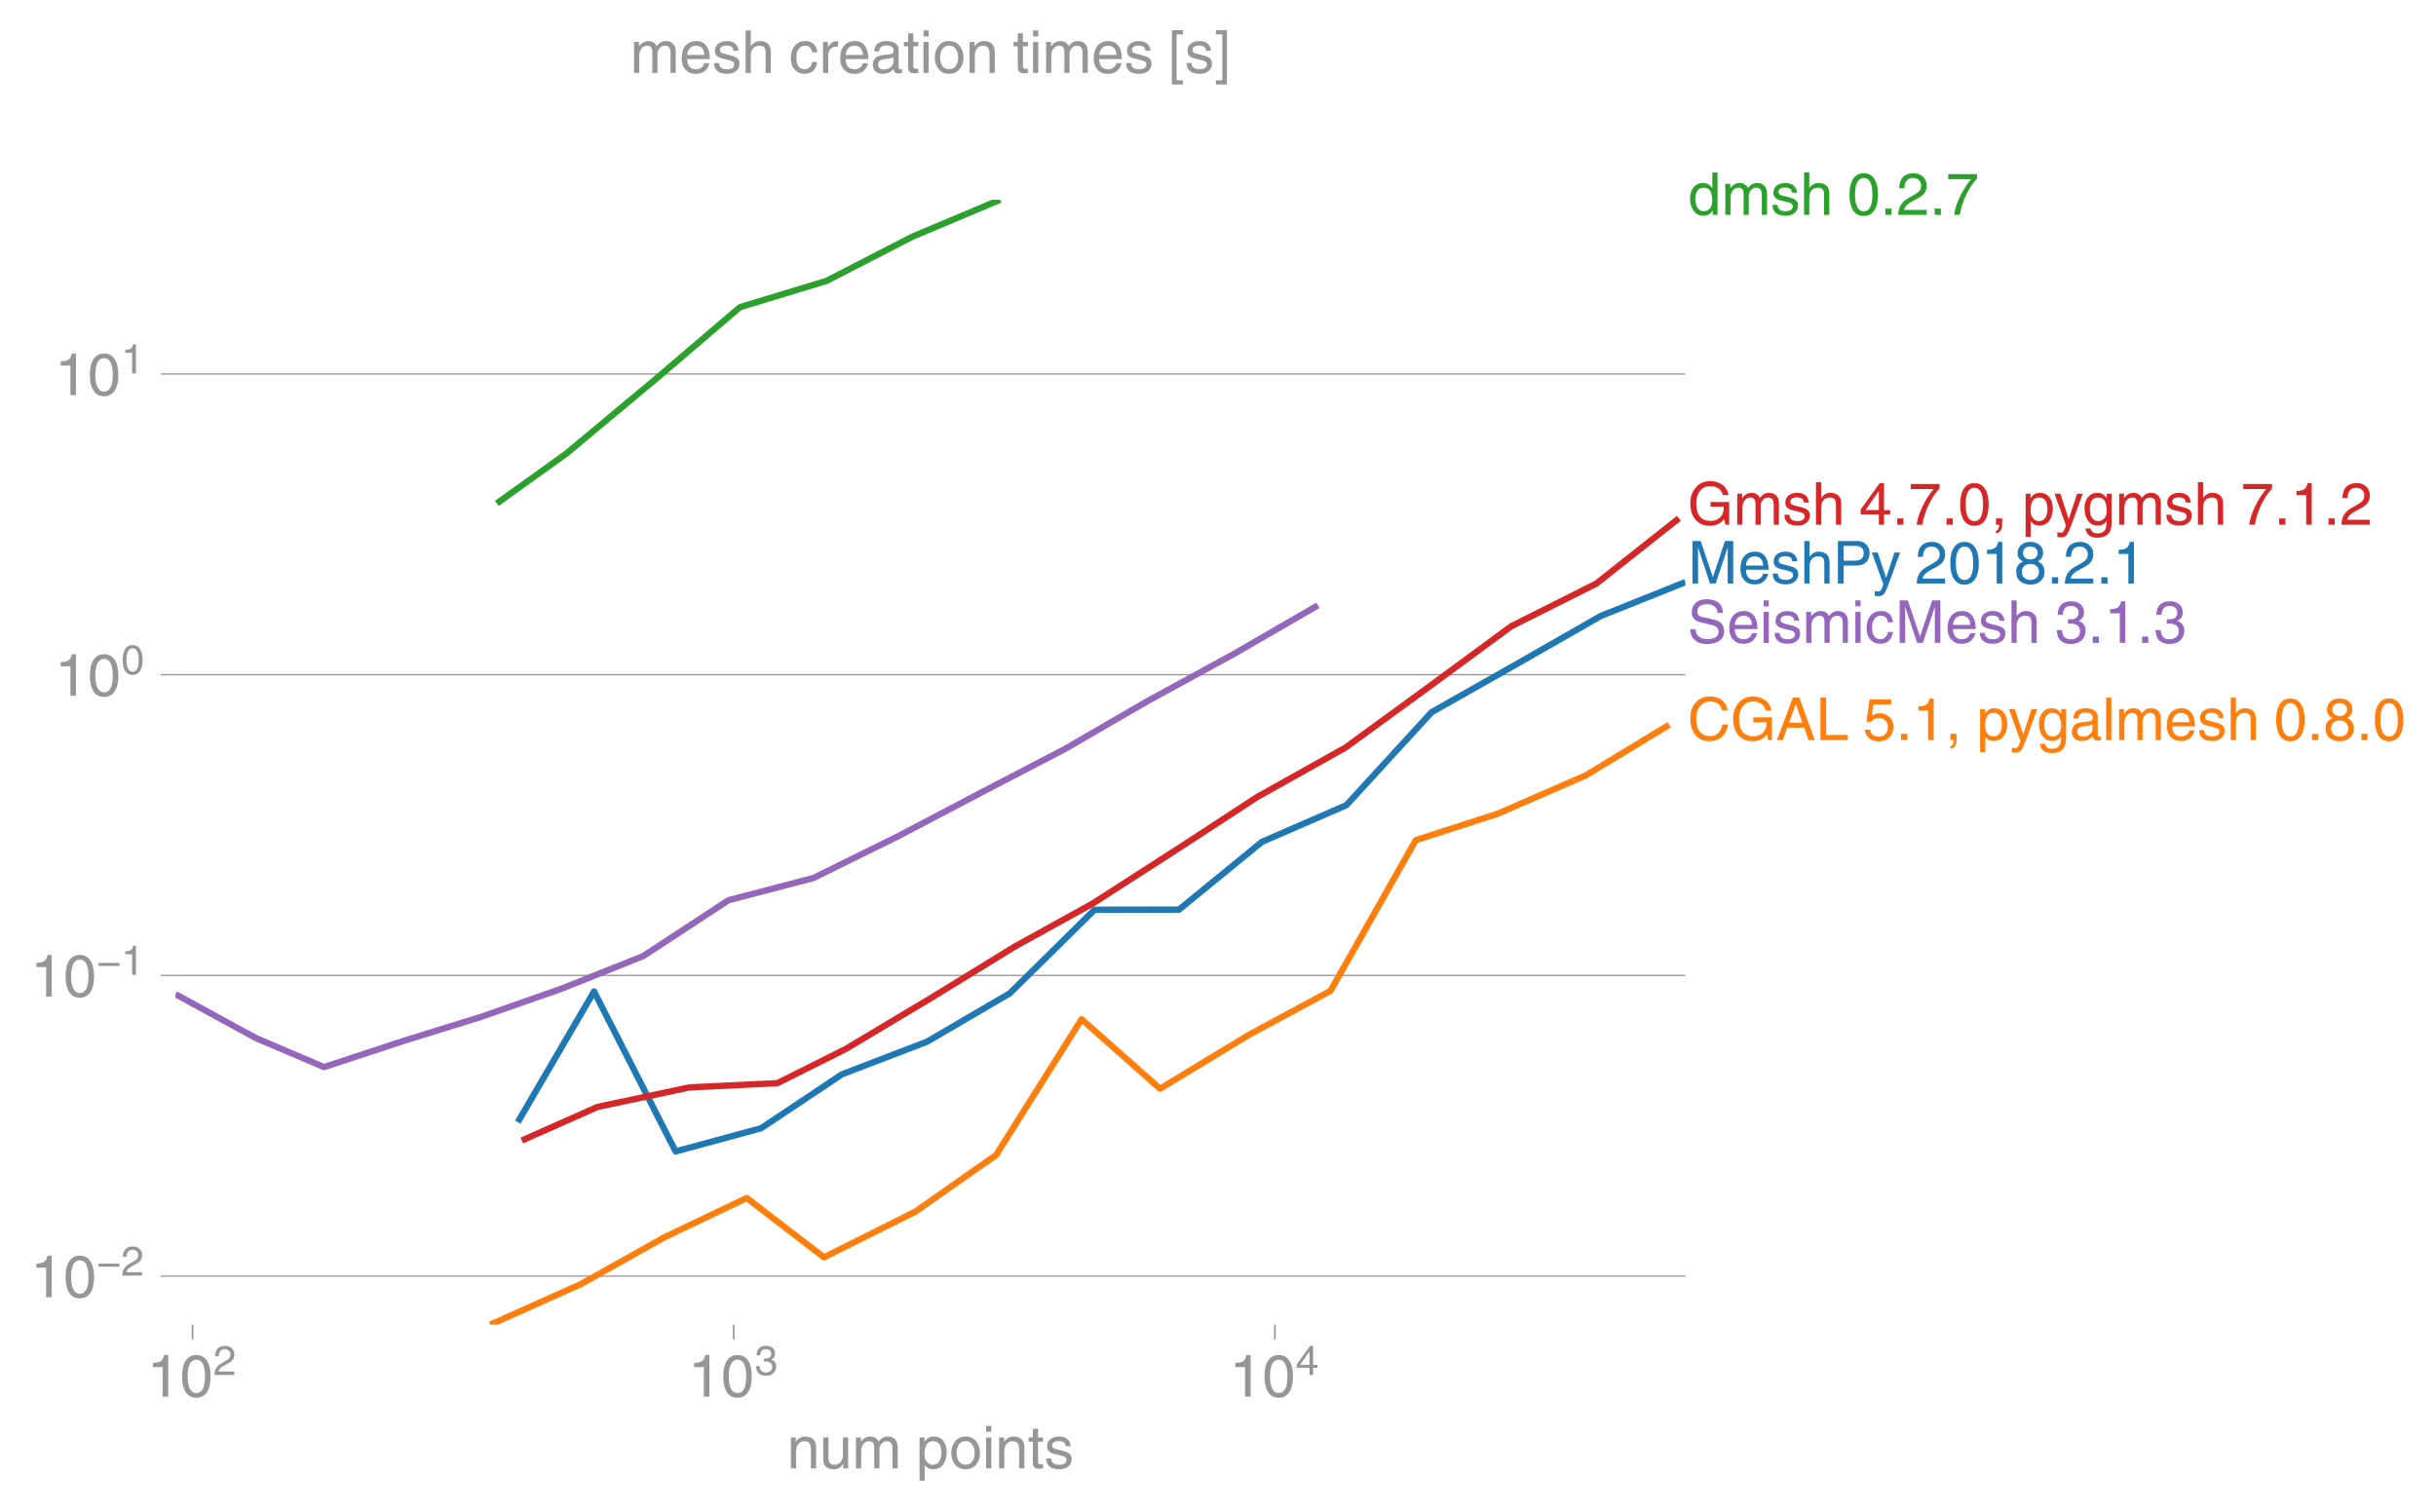
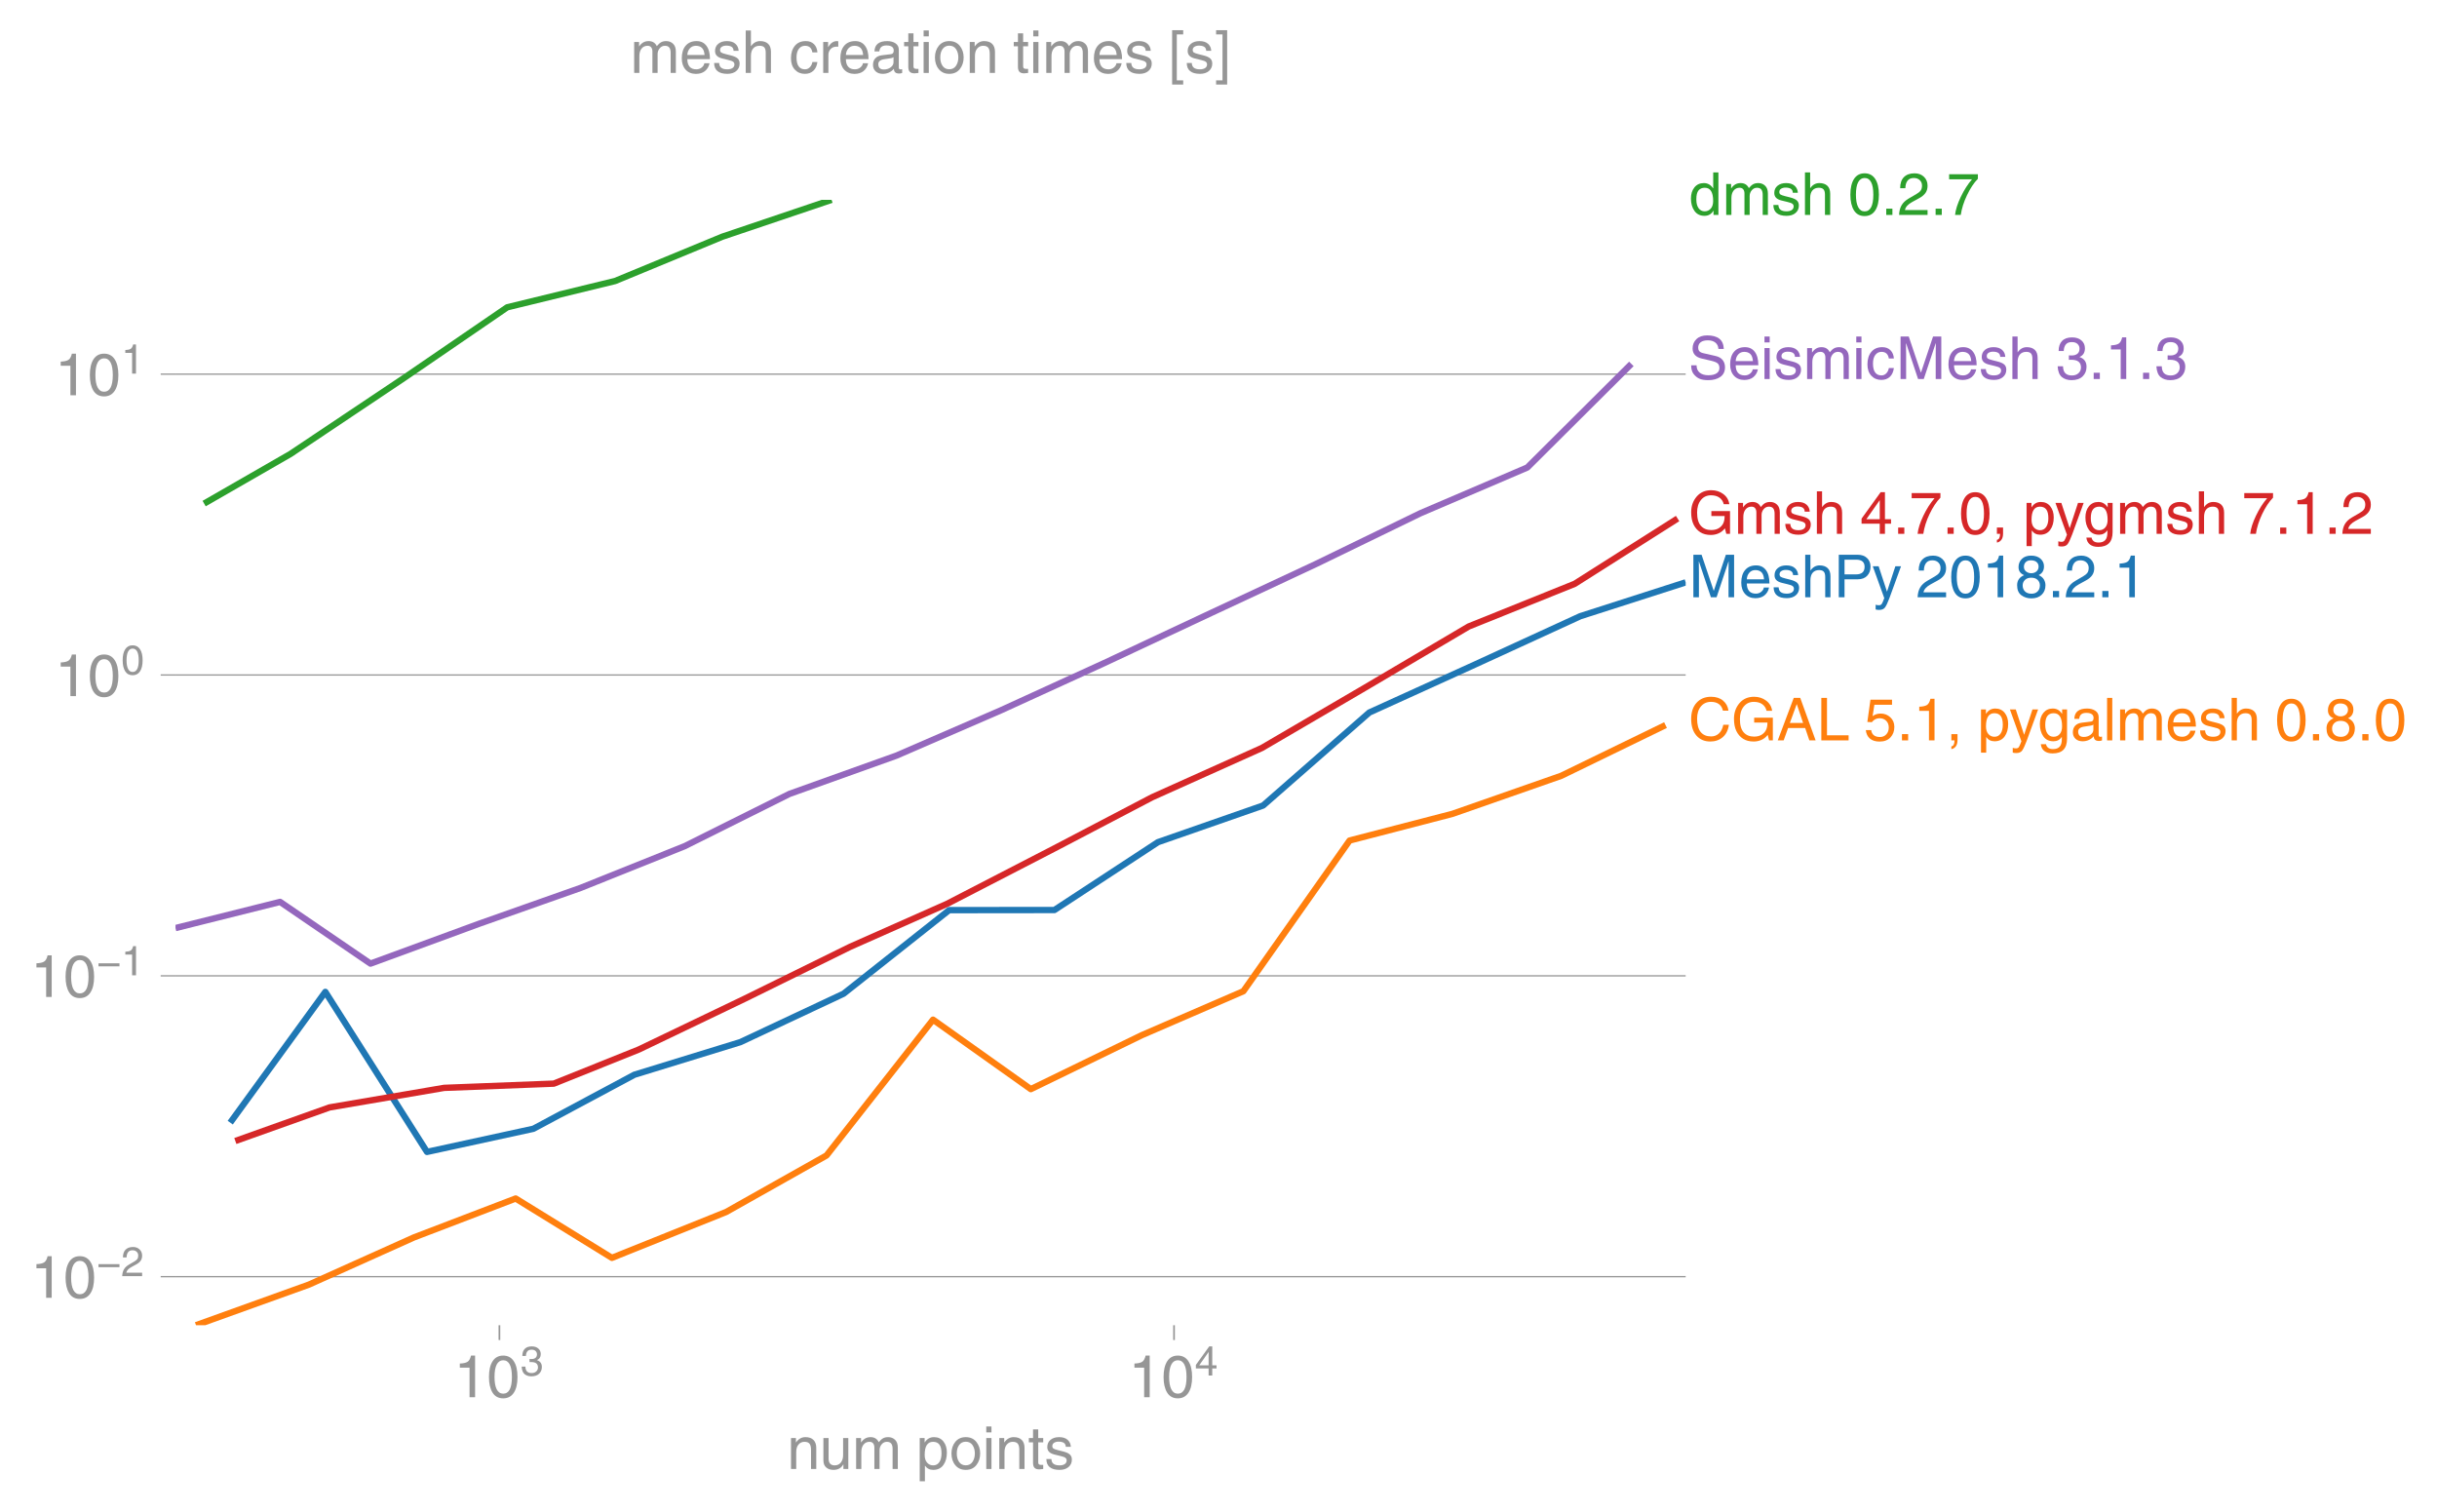
- <svg xmlns="http://www.w3.org/2000/svg" xmlns:xlink="http://www.w3.org/1999/xlink" height="476.609" viewBox="0 0 576.155 357.457" width="768.207">
+ <svg xmlns="http://www.w3.org/2000/svg" xmlns:xlink="http://www.w3.org/1999/xlink" height="476.609" viewBox="0 0 576.288 357.457" width="768.384">
  <defs>
    <style>*{stroke-linecap:butt;stroke-linejoin:round}</style>
  </defs>
  <g id="figure_1">
-     <path d="M0 357.457h576.155V0H0z" fill="none" id="patch_1" />
+     <path d="M0 357.457h576.288V0H0z" fill="none" id="patch_1" />
    <g id="axes_1">
      <path d="M41.5 313.361h357.12V47.25H41.5z" fill="none" id="patch_2" />
      <g id="matplotlib.axis_1">
        <g id="xtick_1">
          <g id="line2d_1">
            <defs>
-               <path d="M0 0v3.5" id="m0a24eafb05" stroke="#969696" stroke-width=".4" />
-             </defs>
-             <use x="45.534" xlink:href="#m0a24eafb05" y="313.361" fill="#969696" stroke="#969696" stroke-width=".4" />
-           </g>
-           <g transform="matrix(.14 0 0 -.14 34.754 330.41)" fill="#969696" id="text_1">
+               <path d="M0 0v3.5" id="meff1eee6ce" stroke="#969696" stroke-width=".4" />
+             </defs>
+             <use x="118.101" xlink:href="#meff1eee6ce" y="313.361" fill="#969696" stroke="#969696" stroke-width=".4" />
+           </g>
+           <g transform="matrix(.14 0 0 -.14 107.321 330.41)" fill="#969696" id="text_1">
            <defs>
              <path d="M35.89 0h-9.374v49.906H10.109v6.985q8.594.28 12.782 2.75Q27.094 62.109 29 70.313h6.89z" id="HelveticaWorld-Regular-49" />
              <path d="M42.484 34.188q0 14.109-3.734 21.156-3.734 7.062-10.969 7.062-7.078 0-10.89-7.062-3.797-7.047-3.797-21.157 0-13.671 3.75-20.937Q20.609 6 27.78 6q7.235 0 10.969 7 3.734 7.016 3.734 21.188zm9.422 0q0-17.297-6.25-26.704-6.25-9.39-17.875-9.39-12.062 0-18.062 9.734-6 9.75-6 26.36 0 17.03 6.14 26.578 6.157 9.547 17.922 9.547 11.625 0 17.875-9.5t6.25-26.626z" id="HelveticaWorld-Regular-48" />
-               <path d="M4.39 45.125q0 12.39 6.391 18.781 6.406 6.407 17.938 6.407 9.656 0 15.812-5.86 6.157-5.86 6.157-15.14 0-7.22-3.547-12.188-3.532-4.953-10.422-8.703l-12.11-6.64Q13.922 15.921 12.5 8.296h38.188V0H2.593q.39 9.906 4.297 16.5 3.906 6.594 12.203 11.375l12.593 7.328q5.032 2.89 7.329 5.984 2.297 3.094 2.297 8.516 0 5.375-3.766 9.031-3.75 3.672-10.156 3.672-7.078 0-10.594-4.672-3.516-4.656-3.61-12.609z" id="HelveticaWorld-Regular-50" />
-             </defs>
-             <use transform="translate(0 .173)" xlink:href="#HelveticaWorld-Regular-49" />
-             <use transform="translate(55.615 .173)" xlink:href="#HelveticaWorld-Regular-48" />
-             <use transform="matrix(.7 0 0 .7 112.146 36.781)" xlink:href="#HelveticaWorld-Regular-50" />
+               <path d="M22.406 39.984q2.203-.187 4.594-.187 6.203 0 9.781 2.86 3.594 2.859 3.594 8.656 0 4.687-3.344 7.89-3.343 3.203-9.64 3.203-6.985 0-10.235-4.11-3.234-4.093-3.437-10.983h-8.64q0 10.984 5.765 16.984 5.765 6.016 16.937 6.016 9.922 0 15.828-5.11 5.907-5.094 5.907-13.39 0-10.704-9.032-14.5v-.204q11.72-4 11.72-16.406 0-9.906-6.595-16.265-6.593-6.344-18.703-6.344-9.906 0-16.312 5.203Q4.204 8.5 3.422 21.484H12.5q.203-8.109 4-11.797Q20.313 6 27.484 6q6.938 0 11.141 3.86 4.203 3.859 4.203 9.718 0 6.406-4.016 9.672-4 3.266-12.39 3.266-2 0-4.016-.094z" id="HelveticaWorld-Regular-51" />
+             </defs>
+             <use transform="translate(0 .173)" xlink:href="#HelveticaWorld-Regular-49" />
+             <use transform="translate(55.615 .173)" xlink:href="#HelveticaWorld-Regular-48" />
+             <use transform="matrix(.7 0 0 .7 112.146 36.781)" xlink:href="#HelveticaWorld-Regular-51" />
          </g>
        </g>
        <g id="xtick_2">
-           <use x="173.537" xlink:href="#m0a24eafb05" y="313.361" fill="#969696" stroke="#969696" stroke-width=".4" id="line2d_2" />
-           <g transform="matrix(.14 0 0 -.14 162.757 330.41)" fill="#969696" id="text_2">
-             <defs>
-               <path d="M22.406 39.984q2.203-.187 4.594-.187 6.203 0 9.781 2.86 3.594 2.859 3.594 8.656 0 4.687-3.344 7.89-3.343 3.203-9.64 3.203-6.985 0-10.235-4.11-3.234-4.093-3.437-10.983h-8.64q0 10.984 5.765 16.984 5.765 6.016 16.937 6.016 9.922 0 15.828-5.11 5.907-5.094 5.907-13.39 0-10.704-9.032-14.5v-.204q11.72-4 11.72-16.406 0-9.906-6.595-16.265-6.593-6.344-18.703-6.344-9.906 0-16.312 5.203Q4.204 8.5 3.422 21.484H12.5q.203-8.109 4-11.797Q20.313 6 27.484 6q6.938 0 11.141 3.86 4.203 3.859 4.203 9.718 0 6.406-4.016 9.672-4 3.266-12.39 3.266-2 0-4.016-.094z" id="HelveticaWorld-Regular-51" />
-             </defs>
-             <use transform="translate(0 .173)" xlink:href="#HelveticaWorld-Regular-49" />
-             <use transform="translate(55.615 .173)" xlink:href="#HelveticaWorld-Regular-48" />
-             <use transform="matrix(.7 0 0 .7 112.146 36.781)" xlink:href="#HelveticaWorld-Regular-51" />
-           </g>
-         </g>
-         <g id="xtick_3">
-           <use x="301.54" xlink:href="#m0a24eafb05" y="313.361" fill="#969696" stroke="#969696" stroke-width=".4" id="line2d_3" />
-           <g transform="matrix(.14 0 0 -.14 290.76 330.41)" fill="#969696" id="text_3">
+           <use x="277.63" xlink:href="#meff1eee6ce" y="313.361" fill="#969696" stroke="#969696" stroke-width=".4" id="line2d_2" />
+           <g transform="matrix(.14 0 0 -.14 266.85 330.41)" fill="#969696" id="text_2">
            <defs>
              <path d="M10.594 24.703h22.61v31.89h-.188zM42 17.093V0h-8.797v17.094H2.484v8.593L34.72 70.314H42v-45.61h10.297v-7.61z" id="HelveticaWorld-Regular-52" />
            </defs>
            <use transform="translate(0 .173)" xlink:href="#HelveticaWorld-Regular-49" />
            <use transform="translate(55.615 .173)" xlink:href="#HelveticaWorld-Regular-48" />
            <use transform="matrix(.7 0 0 .7 112.146 36.781)" xlink:href="#HelveticaWorld-Regular-52" />
          </g>
        </g>
-         <g transform="matrix(.14 0 0 -.14 186.133 347.359)" fill="#969696" id="text_4">
+         <g transform="matrix(.14 0 0 -.14 186.133 347.359)" fill="#969696" id="text_3">
          <defs>
            <path d="M49.219 0h-8.844v32.172q0 7.422-2.594 10.578-2.578 3.156-8.578 3.156-5.906 0-9.875-4.5-3.953-4.484-3.953-12.89V0H6.594v52.297h8.297v-7.375h.203q6.203 8.89 15.812 8.89 8.89 0 13.594-4.718 4.719-4.703 4.719-13.5z" id="HelveticaWorld-Regular-110" />
            <path d="M6.11 52.297h8.78V17.578q0-5.765 2.61-8.625Q20.125 6.11 25 6.11q6.781 0 10.594 4.797 3.812 4.813 3.812 12.578v28.813h8.782V0H39.89v7.625l-.188.188q-4.984-9.329-16.61-9.329-7.515 0-12.25 4.094Q6.11 6.688 6.11 14.703z" id="HelveticaWorld-Regular-117" />
            <path d="M6.594 52.297h8.297v-7.375h.203q5.906 8.89 15.812 8.89 9.813 0 13.922-8.5 3.75 4.594 7.266 6.547 3.515 1.953 8.703 1.953 6.781 0 11.484-4.453Q77 44.922 77 36.187V0h-8.781v33.797q0 6.094-2.297 9.094-2.297 3.015-7.422 3.015-5.172 0-8.75-4.203-3.563-4.203-3.563-9.812V0h-8.78v36.188q0 4.53-2.11 7.124-2.094 2.594-6.094 2.594-6.297 0-10.062-4.687-3.766-4.688-3.766-12.703V0H6.594z" id="HelveticaWorld-Regular-109" />
            <path d="M14.984 23.688q0-8.407 4.094-13 4.11-4.579 10.219-4.579 6.687 0 10.39 5.438 3.72 5.453 3.72 14.765 0 10.22-3.563 14.907-3.563 4.687-10.735 4.687-6.984 0-10.562-5.5-3.563-5.5-3.563-16.718zm-8.39 28.609h8.297v-7.375h.203q5.61 8.89 15.625 8.89 10.11 0 15.937-7.359 5.828-7.344 5.828-18.766 0-12.796-5.953-21Q40.578-1.515 29.5-1.515q-9.094 0-13.922 7.032h-.203v-26.22H6.594z" id="HelveticaWorld-Regular-112" />
            <path d="M12.703 26.219q0-8.735 3.953-14.375 3.953-5.64 11.219-5.64 7.531 0 11.438 5.905 3.906 5.907 3.906 14.11 0 8.297-3.907 14.078-3.906 5.797-11.437 5.797-6.969 0-11.078-5.453-4.094-5.438-4.094-14.422zm-8.984 0q0 11.672 6.484 19.625 6.5 7.968 17.672 7.968 11.438 0 17.875-8.062 6.453-8.047 6.453-19.531 0-11.516-6.406-19.625-6.39-8.11-17.922-8.11-11.078 0-17.625 7.86-6.531 7.86-6.531 19.875z" id="HelveticaWorld-Regular-111" />
            <path d="M6.594 61.813v9.968h8.781v-9.969zM15.375 0H6.594v52.297h8.781z" id="HelveticaWorld-Regular-105" />
            <path d="M17.188 45.016V10.984q0-2 1.093-3.046 1.11-1.047 3.938-1.047h3.375V0Q20.797-.688 19-.688q-5.516 0-8.063 2.641-2.53 2.64-2.53 8.547v34.516H1.311v7.28h7.094v14.595h8.781V52.297h8.407v-7.281z" id="HelveticaWorld-Regular-116" />
            <path d="M36.078 37.406q-.187 4.688-3.344 6.735-3.14 2.047-9.047 2.047-4.296 0-7.359-1.907-3.047-1.89-3.047-5.468 0-2.829 1.797-4.172 1.813-1.344 7.828-2.86l8.688-2.187q7.906-2 11.297-5.11 3.406-3.093 3.406-8.656 0-7.719-5.64-12.531-5.641-4.813-15.063-4.813-11 0-16.64 4.563-5.626 4.578-5.735 13.75h8.5q.203-5.422 3.594-8.063 3.39-2.625 10.171-2.625 5.516 0 8.766 2.188 3.25 2.203 3.25 6.11 0 2.78-2.11 4.437-2.093 1.672-8.296 3.078l-10.203 2.5q-6.203 1.562-9.157 4.656-2.953 3.094-2.953 8.031 0 7.72 5.516 12.203 5.531 4.5 14.406 4.5 9.485 0 14.531-4.624 5.047-4.61 5.344-11.782z" id="HelveticaWorld-Regular-115" />
          </defs>
          <use xlink:href="#HelveticaWorld-Regular-110" />
          <use x="55.176" xlink:href="#HelveticaWorld-Regular-117" />
          <use x="109.961" xlink:href="#HelveticaWorld-Regular-109" />
          <use x="192.969" xlink:href="#HelveticaWorld-Regular-32" />
          <use x="217.383" xlink:href="#HelveticaWorld-Regular-112" />
          <use x="273.877" xlink:href="#HelveticaWorld-Regular-111" />
          <use x="329.785" xlink:href="#HelveticaWorld-Regular-105" />
          <use x="351.807" xlink:href="#HelveticaWorld-Regular-110" />
          <use x="406.982" xlink:href="#HelveticaWorld-Regular-116" />
          <use x="434.668" xlink:href="#HelveticaWorld-Regular-115" />
        </g>
      </g>
      <g id="matplotlib.axis_2">
        <g id="ytick_1">
-           <path clip-path="url(#p9ab7236c02)" d="M41.5 301.88h357.12" fill="none" stroke="#969696" stroke-linecap="square" stroke-width=".3" id="line2d_4" />
-           <g id="line2d_5">
-             <defs>
-               <path d="M0 0h-3.5" id="m73ad8ef27e" stroke="#969696" stroke-width=".3" />
-             </defs>
-             <use x="41.5" xlink:href="#m73ad8ef27e" y="301.88" fill="#969696" stroke="#969696" stroke-width=".3" />
-           </g>
-           <g transform="matrix(.14 0 0 -.14 7.2 306.904)" fill="#969696" id="text_5">
+           <path clip-path="url(#pf8d3542fff)" d="M41.5 301.88h357.12" fill="none" stroke="#969696" stroke-linecap="square" stroke-width=".3" id="line2d_3" />
+           <g id="line2d_4">
+             <defs>
+               <path d="M0 0h-3.5" id="m975b8ebf1b" stroke="#969696" stroke-width=".3" />
+             </defs>
+             <use x="41.5" xlink:href="#m975b8ebf1b" y="301.88" fill="#969696" stroke="#969696" stroke-width=".3" />
+           </g>
+           <g transform="matrix(.14 0 0 -.14 7.2 306.904)" fill="#969696" id="text_4">
            <defs>
              <path d="M54.594 21.578H4v7.328h50.594z" id="HelveticaWorld-Regular-8722" />
+               <path d="M4.39 45.125q0 12.39 6.391 18.781 6.406 6.407 17.938 6.407 9.656 0 15.812-5.86 6.157-5.86 6.157-15.14 0-7.22-3.547-12.188-3.532-4.953-10.422-8.703l-12.11-6.64Q13.922 15.921 12.5 8.296h38.188V0H2.593q.39 9.906 4.297 16.5 3.906 6.594 12.203 11.375l12.593 7.328q5.032 2.89 7.329 5.984 2.297 3.094 2.297 8.516 0 5.375-3.766 9.031-3.75 3.672-10.156 3.672-7.078 0-10.594-4.672-3.516-4.656-3.61-12.609z" id="HelveticaWorld-Regular-50" />
            </defs>
            <use transform="translate(0 .173)" xlink:href="#HelveticaWorld-Regular-49" />
            <use transform="translate(55.615 .173)" xlink:href="#HelveticaWorld-Regular-48" />
            <use transform="matrix(.7 0 0 .7 112.146 36.781)" xlink:href="#HelveticaWorld-Regular-8722" />
            <use transform="matrix(.7 0 0 .7 153.161 36.781)" xlink:href="#HelveticaWorld-Regular-50" />
          </g>
        </g>
        <g id="ytick_2">
-           <path clip-path="url(#p9ab7236c02)" d="M41.5 230.743h357.12" fill="none" stroke="#969696" stroke-linecap="square" stroke-width=".3" id="line2d_6" />
-           <use x="41.5" xlink:href="#m73ad8ef27e" y="230.743" fill="#969696" stroke="#969696" stroke-width=".3" id="line2d_7" />
-           <g transform="matrix(.14 0 0 -.14 7.2 235.767)" fill="#969696" id="text_6">
+           <path clip-path="url(#pf8d3542fff)" d="M41.5 230.743h357.12" fill="none" stroke="#969696" stroke-linecap="square" stroke-width=".3" id="line2d_5" />
+           <use x="41.5" xlink:href="#m975b8ebf1b" y="230.743" fill="#969696" stroke="#969696" stroke-width=".3" id="line2d_6" />
+           <g transform="matrix(.14 0 0 -.14 7.2 235.767)" fill="#969696" id="text_5">
            <use transform="translate(0 .173)" xlink:href="#HelveticaWorld-Regular-49" />
            <use transform="translate(55.615 .173)" xlink:href="#HelveticaWorld-Regular-48" />
            <use transform="matrix(.7 0 0 .7 112.146 36.781)" xlink:href="#HelveticaWorld-Regular-8722" />
            <use transform="matrix(.7 0 0 .7 153.161 36.781)" xlink:href="#HelveticaWorld-Regular-49" />
          </g>
        </g>
        <g id="ytick_3">
-           <path clip-path="url(#p9ab7236c02)" d="M41.5 159.606h357.12" fill="none" stroke="#969696" stroke-linecap="square" stroke-width=".3" id="line2d_8" />
-           <use x="41.5" xlink:href="#m73ad8ef27e" y="159.606" fill="#969696" stroke="#969696" stroke-width=".3" id="line2d_9" />
-           <g transform="matrix(.14 0 0 -.14 12.94 164.63)" fill="#969696" id="text_7">
+           <path clip-path="url(#pf8d3542fff)" d="M41.5 159.606h357.12" fill="none" stroke="#969696" stroke-linecap="square" stroke-width=".3" id="line2d_7" />
+           <use x="41.5" xlink:href="#m975b8ebf1b" y="159.606" fill="#969696" stroke="#969696" stroke-width=".3" id="line2d_8" />
+           <g transform="matrix(.14 0 0 -.14 12.94 164.63)" fill="#969696" id="text_6">
            <use transform="translate(0 .173)" xlink:href="#HelveticaWorld-Regular-49" />
            <use transform="translate(55.615 .173)" xlink:href="#HelveticaWorld-Regular-48" />
            <use transform="matrix(.7 0 0 .7 112.146 36.781)" xlink:href="#HelveticaWorld-Regular-48" />
          </g>
        </g>
        <g id="ytick_4">
-           <path clip-path="url(#p9ab7236c02)" d="M41.5 88.469h357.12" fill="none" stroke="#969696" stroke-linecap="square" stroke-width=".3" id="line2d_10" />
-           <use x="41.5" xlink:href="#m73ad8ef27e" y="88.469" fill="#969696" stroke="#969696" stroke-width=".3" id="line2d_11" />
-           <g transform="matrix(.14 0 0 -.14 12.94 93.493)" fill="#969696" id="text_8">
+           <path clip-path="url(#pf8d3542fff)" d="M41.5 88.469h357.12" fill="none" stroke="#969696" stroke-linecap="square" stroke-width=".3" id="line2d_9" />
+           <use x="41.5" xlink:href="#m975b8ebf1b" y="88.469" fill="#969696" stroke="#969696" stroke-width=".3" id="line2d_10" />
+           <g transform="matrix(.14 0 0 -.14 12.94 93.493)" fill="#969696" id="text_7">
            <use transform="translate(0 .173)" xlink:href="#HelveticaWorld-Regular-49" />
            <use transform="translate(55.615 .173)" xlink:href="#HelveticaWorld-Regular-48" />
            <use transform="matrix(.7 0 0 .7 112.146 36.781)" xlink:href="#HelveticaWorld-Regular-49" />
          </g>
        </g>
      </g>
-       <path clip-path="url(#p9ab7236c02)" d="M117.51 119.077l16.371-11.732L155.43 89.38l19.588-16.717 20.463-6.213 20.35-10.48 20.727-8.72" fill="none" stroke="#2ca02c" stroke-linecap="square" stroke-width="1.5" id="line2d_12" />
-       <path clip-path="url(#p9ab7236c02)" d="M122.46 265.462l18.045-30.92 19.291 37.84 20.19-5.474 19.155-12.775 20.115-7.71 19.58-11.448 20.03-19.763 19.978-.029 19.64-16.04 19.957-8.673 20.144-21.982 19.958-11.297 20.076-11.483 20.001-8.007" fill="none" stroke="#1f77b4" stroke-linecap="square" stroke-width="1.5" id="line2d_13" />
-       <path clip-path="url(#p9ab7236c02)" d="M115.965 313.361l21.433-9.606 19.924-11.155 19.297-9.199 18.26 14.031 21.675-10.842 19.048-13.367 20.21-32.11 18.55 16.424 21.067-12.759 19.267-10.39 20.155-35.637 19.507-6.305 20.652-9 19.786-11.99" fill="none" stroke="#ff7f0e" stroke-linecap="square" stroke-width="1.5" id="line2d_14" />
-       <path clip-path="url(#p9ab7236c02)" d="M123.427 269.801l17.878-7.939 21.74-4.625 20.813-1 16.153-8.084 20.021-11.965 20.028-12.29 18.409-10.176 20.375-13.108 18.536-12.093 20.83-11.659 19.576-14.26 19.664-14.462 20.122-10.097 19.513-15.43" fill="none" stroke="#d62728" stroke-linecap="square" stroke-width="1.5" id="line2d_15" />
-       <path clip-path="url(#p9ab7236c02)" d="M41.5 235.18l19.045 10.395 16.099 6.853 18.705-6.164 18.542-5.753 18.96-6.644 19.329-7.726 20.12-13.188 20.1-5.259 20.223-9.982 19.582-10.297 19.702-10.258 19.485-11.295 20.502-11.193 19.814-11.475" fill="none" stroke="#9467bd" stroke-linecap="square" stroke-width="1.5" id="line2d_16" />
-       <g transform="matrix(.14 0 0 -.14 399.172 50.825)" fill="#2ca02c" id="text_9">
+       <path clip-path="url(#pf8d3542fff)" d="M48.274 119.077l20.405-11.732L95.534 89.38l24.413-16.717 25.503-6.213 25.362-10.48 25.832-8.72" fill="none" stroke="#2ca02c" stroke-linecap="square" stroke-width="1.5" id="line2d_11" />
+       <path clip-path="url(#pf8d3542fff)" d="M54.445 265.462l22.488-30.92 24.043 37.84 25.162-5.474 23.874-12.775 25.069-7.71 24.403-11.448 24.961-19.763 24.9-.029 24.476-16.04 24.873-8.673 25.105-21.982 24.873-11.297 25.021-11.483 24.927-8.007" fill="none" stroke="#1f77b4" stroke-linecap="square" stroke-width="1.5" id="line2d_12" />
+       <path clip-path="url(#pf8d3542fff)" d="M46.35 313.361l26.712-9.606 24.83-11.155 24.05-9.199 22.757 14.031 27.013-10.842 23.74-13.367 25.188-32.11 23.118 16.424 26.256-12.759 24.012-10.39 25.12-35.637 24.31-6.305 25.74-9 24.659-11.99" fill="none" stroke="#ff7f0e" stroke-linecap="square" stroke-width="1.5" id="line2d_13" />
+       <path clip-path="url(#pf8d3542fff)" d="M55.65 269.801l22.28-7.939 27.095-4.625 25.939-1 20.132-8.084 24.952-11.965 24.96-12.29 22.943-10.176 25.393-13.108 23.102-12.093 25.96-11.659 24.397-14.26 24.507-14.462 25.078-10.097 24.32-15.43" fill="none" stroke="#d62728" stroke-linecap="square" stroke-width="1.5" id="line2d_14" />
+       <path clip-path="url(#pf8d3542fff)" d="M41.5 219.453l24.732-6.188 21.381 14.592 25.758-9.453 23.913-8.443 24.59-9.86 24.81-12.373 25.246-9.034 24.682-10.699 24.555-11.225 25.249-11.84 24.693-11.528 24.81-12.052 25.253-10.804 24.605-24.497" fill="none" stroke="#9467bd" stroke-linecap="square" stroke-width="1.5" id="line2d_15" />
+       <g transform="matrix(.14 0 0 -.14 399.305 50.825)" fill="#2ca02c" id="text_8">
        <defs>
          <path d="M13.094 26.313q0-9.704 3.844-14.954 3.859-5.25 10.265-5.25 6.094 0 10.188 4.485 4.109 4.5 4.109 13.094 0 11.03-3.5 16.625-3.484 5.593-10.61 5.593-6.78 0-10.546-4.453-3.75-4.437-3.75-15.14zM50.39 0h-8.297v7.172h-.203q-4.97-8.688-15.078-8.688-10.891 0-16.86 8.297Q4 15.094 4 27.688q0 11.625 5.906 18.875 5.922 7.25 15.875 7.25 9.813 0 15.625-8.891l.203.594V71.78h8.782z" id="HelveticaWorld-Regular-100" />
          <path d="M49.219 0h-8.844v34.188q0 6.296-2.438 9-2.437 2.718-7.953 2.718-6.797 0-10.703-4.406-3.906-4.39-3.906-12.984V0H6.594v71.781h8.781V45.312h.203q6 8.5 15.328 8.5 8.594 0 13.453-4.5 4.86-4.484 4.86-13.718z" id="HelveticaWorld-Regular-104" />
          <path d="M19.094 0H8.687v10.594h10.407z" id="HelveticaWorld-Regular-46" />
          <path d="M3.719 68.797h48.578v-7.719Q42.28 50.875 33.984 33.484 25.687 16.11 23.391 0h-9.672q1.469 13.281 9.719 30.531 8.25 17.266 18.953 29.672H3.719z" id="HelveticaWorld-Regular-55" />
        </defs>
        <use xlink:href="#HelveticaWorld-Regular-100" />
        <use x="56.982" xlink:href="#HelveticaWorld-Regular-109" />
        <use x="139.99" xlink:href="#HelveticaWorld-Regular-115" />
        <use x="189.99" xlink:href="#HelveticaWorld-Regular-104" />
        <use x="245.166" xlink:href="#HelveticaWorld-Regular-32" />
        <use x="269.58" xlink:href="#HelveticaWorld-Regular-48" />
        <use x="325.195" xlink:href="#HelveticaWorld-Regular-46" />
        <use x="352.979" xlink:href="#HelveticaWorld-Regular-50" />
        <use x="408.594" xlink:href="#HelveticaWorld-Regular-46" />
        <use x="436.377" xlink:href="#HelveticaWorld-Regular-55" />
      </g>
-       <g transform="matrix(.14 0 0 -.14 399.172 138.03)" fill="#1f77b4" id="text_10">
+       <g transform="matrix(.14 0 0 -.14 399.305 141.228)" fill="#1f77b4" id="text_9">
        <defs>
          <path d="M67.484 0v42.39q0 .829.094 8.126t.094 9.78h-.281L47.312 0h-9.609L17.578 60.203h-.297q0-3.61.094-10.297.11-6.687.11-7.515V0H8.108v71.781h13.86L42.39 11.078h.28l20.313 60.703h13.922V0z" id="HelveticaWorld-Regular-77" />
          <path d="M42.484 30.328q-.687 8.485-4.5 12.031-3.797 3.547-10.109 3.547-6.39 0-10.328-4.5-3.922-4.484-4.172-11.078zm8.391-13.922q-1.453-8.11-7.953-13.422-5.719-4.5-15.047-4.593-10.984.093-17.438 7.203Q4 12.704 4 24.704q0 13.78 6.64 21.437 6.641 7.672 18.47 7.672 10.593 0 16.546-7.922 5.953-7.907 5.953-22.594H13.375q0-8.203 3.813-12.703Q21 6.109 28.608 6.109q5.375 0 9.235 3.235 3.86 3.25 4.25 7.062z" id="HelveticaWorld-Regular-101" />
          <path d="M17.828 38.625H37.11q7.282 0 10.938 3.188 3.656 3.203 3.656 9.703 0 5.812-3.516 8.89-3.515 3.078-10.687 3.078H17.828zm0-38.625H8.11v71.781h32.266q9.625 0 15.484-5.594 5.86-5.593 5.86-14.578 0-9.328-5.672-15.312-5.656-5.969-15.672-5.969H17.828z" id="HelveticaWorld-Regular-80" />
          <path d="M39.016 52.297h9.562L29.891.984q-.5-1.375-.985-2.593-4.25-11.329-7.328-15.547-3.078-4.235-9.953-4.235-3.61 0-5.906.782v8.015q2.484-.89 5.468-.89 3.22 0 4.704 2.03 1.5 2.032 4.421 9.938L.875 52.297h9.922L24.812 9.719H25z" id="HelveticaWorld-Regular-121" />
          <path d="M27.594 40.578q5.422 0 8.953 3.094 3.547 3.11 3.547 8.234 0 4.594-3.407 7.547-3.39 2.953-9.687 2.953-5.61 0-8.672-3.11-3.047-3.093-3.047-7.874 0-5.125 3.813-7.984 3.812-2.86 8.5-2.86zm.093-7.562q-6.78 0-10.64-3.766-3.86-3.766-3.86-9.234 0-6.297 3.907-10.157Q21 6 28.219 6q6.406 0 10.234 3.86 3.828 3.859 3.828 10.265 0 5.469-3.828 9.172-3.828 3.719-10.766 3.719zM49.22 52.203q0-10.594-9.032-14.797 6.204-2.781 8.86-7.36 2.656-4.562 2.656-9.733 0-10.016-6.453-16.125-6.438-6.094-17.375-6.094-9.563 0-16.813 5.25-7.25 5.25-7.25 17.062 0 11.922 11.907 16.907-9.516 3.796-9.516 13.671 0 8.297 5.64 13.813 5.641 5.516 15.641 5.516 10.016 0 15.875-5.204 5.86-5.203 5.86-12.906z" id="HelveticaWorld-Regular-56" />
        </defs>
        <use xlink:href="#HelveticaWorld-Regular-77" />
        <use x="85.01" xlink:href="#HelveticaWorld-Regular-101" />
        <use x="140.43" xlink:href="#HelveticaWorld-Regular-115" />
        <use x="190.43" xlink:href="#HelveticaWorld-Regular-104" />
        <use x="245.605" xlink:href="#HelveticaWorld-Regular-80" />
        <use x="310.254" xlink:href="#HelveticaWorld-Regular-121" />
        <use x="359.863" xlink:href="#HelveticaWorld-Regular-32" />
        <use x="384.277" xlink:href="#HelveticaWorld-Regular-50" />
        <use x="439.893" xlink:href="#HelveticaWorld-Regular-48" />
        <use x="495.508" xlink:href="#HelveticaWorld-Regular-49" />
        <use x="551.123" xlink:href="#HelveticaWorld-Regular-56" />
        <use x="606.738" xlink:href="#HelveticaWorld-Regular-46" />
        <use x="634.521" xlink:href="#HelveticaWorld-Regular-50" />
        <use x="690.137" xlink:href="#HelveticaWorld-Regular-46" />
        <use x="717.92" xlink:href="#HelveticaWorld-Regular-49" />
      </g>
-       <g transform="matrix(.14 0 0 -.14 399.172 175.073)" fill="#ff7f0e" id="text_11">
+       <g transform="matrix(.14 0 0 -.14 399.305 175.073)" fill="#ff7f0e" id="text_10">
        <defs>
          <path d="M58.016 50.203q-1.625 7.313-6.782 11.094-5.14 3.797-13.343 3.797-10.594 0-17.047-7.703-6.438-7.688-6.438-20.766 0-15.14 6.094-22.547 6.11-7.39 17.688-7.39 7.609 0 13.093 5.046 5.5 5.063 7.407 14.688h9.421Q66.22 12.594 57.625 5.344t-20.906-7.25q-14.703 0-23.516 10.11Q4.391 18.311 4.391 36.28q0 17.328 9.203 27.36 9.203 10.047 24.297 10.047 12.5 0 20.265-6.454 7.766-6.437 9.235-17.03z" id="HelveticaWorld-Regular-67" />
          <path d="M38.484 38.375h31.532V0h-6.297l-2.344 9.281Q56.781 3.421 50.578.75q-6.187-2.656-12.875-2.656-10.797 0-18.047 4.703-7.25 4.719-11.265 13.015-4 8.313-4 20.72 0 15.468 9.203 26.312 9.203 10.843 24.781 10.843 11.625 0 20.313-6.5Q67.39 60.688 68.796 50h-9.375q-1.703 7.078-7.219 11.078-5.516 4.016-14.312 4.016-10.594 0-17.047-7.985-6.438-7.984-6.438-21.125 0-15.28 6.39-22.437Q27.204 6.39 38.282 6.39q7.235 0 12.235 2.859 5 2.86 7.687 7.766 2.688 4.906 2.688 13.062H38.484z" id="HelveticaWorld-Regular-71" />
          <path d="M44 29.5L33.406 61.078h-.203L21.687 29.5zm-25.297-8.594L11.188 0h-9.97l27 71.781h10.985L65.187 0H54.594l-7.078 20.906z" id="HelveticaWorld-Regular-65" />
          <path d="M17.672 8.594h36.531V0H8.11v71.781h9.563z" id="HelveticaWorld-Regular-76" />
          <path d="M14.703 40.922q5.813 4.39 13.625 4.39 9.469 0 16.281-6.296 6.813-6.297 6.813-16.22 0-10.78-6.578-17.796-6.563-7-18.422-7-10.313 0-16.266 5.047Q4.203 8.109 3.22 17.39h9.094q.671-5.672 4.437-8.672 3.766-3 10.453-3 6.485 0 10.64 4.484Q42 14.703 42 21.688q0 7.125-4.36 11.421-4.343 4.297-11.218 4.297-7.813 0-13.047-6.687l-7.563.39 5.266 37.594h36.438v-8.5H17.672z" id="HelveticaWorld-Regular-53" />
          <path d="M8.688 10.594h10.406V.78q0-7.422-3.078-11.172-3.078-3.765-7.328-4.312v4.594Q14.015-9.422 14.015 0H8.687z" id="HelveticaWorld-Regular-44" />
          <path d="M12.984 26.313q0-9.61 3.813-14.907Q20.609 6.11 27.094 6.11q6.312 0 10.312 4.579 4 4.593 4 13 0 11.03-3.5 16.625-3.484 5.593-10.61 5.593-7.171 0-10.75-4.765-3.562-4.766-3.562-14.828zM49.812 2.983q0-12.609-6.062-18.797-6.047-6.203-18.266-6.203-8.78 0-13.984 4.047Q6.297-13.922 5.516-6.39h8.796q.672-3.812 3.532-6.062 2.86-2.25 8.281-2.25 7.375 0 11.125 3.969 3.766 3.953 3.766 12.828v3.719h-.188q-4.937-7.329-13.922-7.329-11.187 0-17.093 8.25-5.907 8.25-5.907 20.953 0 11.625 5.953 18.875 5.97 7.25 15.829 7.25 9.906 0 15.625-8.89h.187v7.375h8.313z" id="HelveticaWorld-Regular-103" />
          <path d="M38.375 26.703q-.969-1.015-3.828-1.656-2.86-.625-10.672-1.656-5.766-.688-8.469-2.844-2.703-2.14-2.703-5.656 0-4.297 2.281-6.688 2.297-2.39 7.329-2.39 6.296 0 11.171 3.578 4.891 3.593 4.891 8.718zM6.203 36.375q.297 8.844 5.734 13.14 5.454 4.297 15.844 4.297 8.297 0 13.907-3.765 5.624-3.75 5.624-10.844V9.078Q47.313 6 50.094 6q1.125 0 2.89.39V0Q50.594-.984 48-.984q-4.5 0-6.703 1.921-2.188 1.938-2.281 6.047-7.516-8.5-18.891-8.5-7.422 0-11.922 4.204Q3.72 6.89 3.72 13.624q0 6.89 3.906 11.125Q11.531 29 19 29.89l15.516 1.891q4.203.64 4.203 6.203 0 4.11-3.047 6.297-3.047 2.203-9.25 2.203-5.516 0-8.485-2.437-2.953-2.438-3.53-7.672z" id="HelveticaWorld-Regular-97" />
          <path d="M15.375 0H6.594v71.781h8.781z" id="HelveticaWorld-Regular-108" />
        </defs>
        <use xlink:href="#HelveticaWorld-Regular-67" />
        <use x="72.314" xlink:href="#HelveticaWorld-Regular-71" />
        <use x="149.414" xlink:href="#HelveticaWorld-Regular-65" />
        <use x="216.113" xlink:href="#HelveticaWorld-Regular-76" />
        <use x="271.729" xlink:href="#HelveticaWorld-Regular-32" />
        <use x="296.143" xlink:href="#HelveticaWorld-Regular-53" />
        <use x="351.758" xlink:href="#HelveticaWorld-Regular-46" />
        <use x="379.541" xlink:href="#HelveticaWorld-Regular-49" />
        <use x="435.156" xlink:href="#HelveticaWorld-Regular-44" />
        <use x="462.939" xlink:href="#HelveticaWorld-Regular-32" />
        <use x="487.354" xlink:href="#HelveticaWorld-Regular-112" />
        <use x="541.848" xlink:href="#HelveticaWorld-Regular-121" />
        <use x="589.457" xlink:href="#HelveticaWorld-Regular-103" />
        <use x="645.365" xlink:href="#HelveticaWorld-Regular-97" />
        <use x="700.297" xlink:href="#HelveticaWorld-Regular-108" />
        <use x="722.318" xlink:href="#HelveticaWorld-Regular-109" />
        <use x="805.326" xlink:href="#HelveticaWorld-Regular-101" />
        <use x="860.746" xlink:href="#HelveticaWorld-Regular-115" />
        <use x="910.746" xlink:href="#HelveticaWorld-Regular-104" />
        <use x="965.922" xlink:href="#HelveticaWorld-Regular-32" />
        <use x="990.336" xlink:href="#HelveticaWorld-Regular-48" />
        <use x="1045.951" xlink:href="#HelveticaWorld-Regular-46" />
        <use x="1073.734" xlink:href="#HelveticaWorld-Regular-56" />
        <use x="1129.35" xlink:href="#HelveticaWorld-Regular-46" />
        <use x="1157.133" xlink:href="#HelveticaWorld-Regular-48" />
      </g>
-       <g transform="matrix(.14 0 0 -.14 399.172 124.12)" fill="#d62728" id="text_12">
+       <g transform="matrix(.14 0 0 -.14 399.305 126.23)" fill="#d62728" id="text_11">
        <use xlink:href="#HelveticaWorld-Regular-71" />
        <use x="77.1" xlink:href="#HelveticaWorld-Regular-109" />
        <use x="160.107" xlink:href="#HelveticaWorld-Regular-115" />
        <use x="210.107" xlink:href="#HelveticaWorld-Regular-104" />
        <use x="265.283" xlink:href="#HelveticaWorld-Regular-32" />
        <use x="289.697" xlink:href="#HelveticaWorld-Regular-52" />
        <use x="345.313" xlink:href="#HelveticaWorld-Regular-46" />
        <use x="373.096" xlink:href="#HelveticaWorld-Regular-55" />
        <use x="428.711" xlink:href="#HelveticaWorld-Regular-46" />
        <use x="456.494" xlink:href="#HelveticaWorld-Regular-48" />
        <use x="512.109" xlink:href="#HelveticaWorld-Regular-44" />
        <use x="539.893" xlink:href="#HelveticaWorld-Regular-32" />
        <use x="564.307" xlink:href="#HelveticaWorld-Regular-112" />
        <use x="618.801" xlink:href="#HelveticaWorld-Regular-121" />
        <use x="666.41" xlink:href="#HelveticaWorld-Regular-103" />
        <use x="722.318" xlink:href="#HelveticaWorld-Regular-109" />
        <use x="805.326" xlink:href="#HelveticaWorld-Regular-115" />
        <use x="855.326" xlink:href="#HelveticaWorld-Regular-104" />
        <use x="910.502" xlink:href="#HelveticaWorld-Regular-32" />
        <use x="934.916" xlink:href="#HelveticaWorld-Regular-55" />
        <use x="990.531" xlink:href="#HelveticaWorld-Regular-46" />
        <use x="1018.314" xlink:href="#HelveticaWorld-Regular-49" />
        <use x="1073.93" xlink:href="#HelveticaWorld-Regular-46" />
        <use x="1101.713" xlink:href="#HelveticaWorld-Regular-50" />
      </g>
-       <g transform="matrix(.14 0 0 -.14 399.172 152.078)" fill="#9467bd" id="text_13">
+       <g transform="matrix(.14 0 0 -.14 399.305 89.625)" fill="#9467bd" id="text_12">
        <defs>
          <path d="M50.39 50.781q-.296 6.844-5.109 10.719-4.797 3.875-12.656 3.875-7.922 0-12.172-3.25-4.234-3.234-4.234-9.344 0-3.265 1.843-5.61 1.86-2.343 6.641-3.468l20.516-4.687q8.297-1.813 12.297-6.875 4.015-5.047 4.015-12.313 0-10.64-7.812-16.187-7.813-5.547-20.313-5.547-9.531 0-15.031 2.437-5.484 2.453-9.734 7.766-4.25 5.328-4.25 14.89h9.093q0-8 5.313-12.406 5.328-4.39 14.5-4.39 8.89 0 13.844 3.156 4.953 3.156 4.953 8.953 0 5.281-2.953 7.89Q46.188 29 37.594 31l-15.469 3.625q-7.719 1.75-11.531 6.125Q6.78 45.125 6.78 51.516q0 9.672 6.516 15.922 6.531 6.25 18.203 6.25 13.172 0 20.328-5.5 7.156-5.485 7.688-17.407z" id="HelveticaWorld-Regular-83" />
          <path d="M39.594 34.719q-1.89 11.187-12.39 11.187-6.5 0-10.454-5.203-3.953-5.203-3.953-14.484 0-10.11 3.656-15.11 3.672-5 10.64-5 4.688 0 8.11 3.438 3.422 3.437 4.39 8.953h8.5q-1.312-9.703-6.859-14.86-5.547-5.156-14.328-5.156-10.297 0-16.89 7.047-6.594 7.063-6.594 19.172 0 13.281 6.594 21.188 6.593 7.922 18.5 7.922 8.687 0 13.843-5.204 5.157-5.203 5.735-13.89z" id="HelveticaWorld-Regular-99" />
        </defs>
        <use xlink:href="#HelveticaWorld-Regular-83" />
        <use x="66.211" xlink:href="#HelveticaWorld-Regular-101" />
        <use x="121.631" xlink:href="#HelveticaWorld-Regular-105" />
        <use x="143.652" xlink:href="#HelveticaWorld-Regular-115" />
        <use x="193.652" xlink:href="#HelveticaWorld-Regular-109" />
        <use x="276.66" xlink:href="#HelveticaWorld-Regular-105" />
        <use x="298.682" xlink:href="#HelveticaWorld-Regular-99" />
        <use x="349.951" xlink:href="#HelveticaWorld-Regular-77" />
        <use x="434.961" xlink:href="#HelveticaWorld-Regular-101" />
        <use x="490.381" xlink:href="#HelveticaWorld-Regular-115" />
        <use x="540.381" xlink:href="#HelveticaWorld-Regular-104" />
        <use x="595.557" xlink:href="#HelveticaWorld-Regular-32" />
        <use x="619.971" xlink:href="#HelveticaWorld-Regular-51" />
        <use x="675.586" xlink:href="#HelveticaWorld-Regular-46" />
        <use x="703.369" xlink:href="#HelveticaWorld-Regular-49" />
        <use x="758.984" xlink:href="#HelveticaWorld-Regular-46" />
        <use x="786.768" xlink:href="#HelveticaWorld-Regular-51" />
      </g>
-       <g transform="matrix(.14 0 0 -.14 149.042 17.25)" fill="#969696" id="text_14">
+       <g transform="matrix(.14 0 0 -.14 149.042 17.25)" fill="#969696" id="text_13">
        <defs>
          <path d="M15.375 0H6.594v52.297h8.297v-8.688h.203q5.703 10.203 14.687 10.203 1.422 0 2.297-.296V44.39h-3.266q-5.906 0-9.671-4.016-3.766-4-3.766-9.953z" id="HelveticaWorld-Regular-114" />
          <path d="M14.203-12.5H25v-7.078H6.297v91.797H25v-7.125H14.203z" id="HelveticaWorld-Regular-91" />
          <path d="M13.625 65.094H2.781v7.125h18.703v-91.797H2.781v7.078h10.844z" id="HelveticaWorld-Regular-93" />
        </defs>
        <use xlink:href="#HelveticaWorld-Regular-109" />
        <use x="83.008" xlink:href="#HelveticaWorld-Regular-101" />
        <use x="138.428" xlink:href="#HelveticaWorld-Regular-115" />
        <use x="188.428" xlink:href="#HelveticaWorld-Regular-104" />
        <use x="243.604" xlink:href="#HelveticaWorld-Regular-32" />
        <use x="268.018" xlink:href="#HelveticaWorld-Regular-99" />
        <use x="319.287" xlink:href="#HelveticaWorld-Regular-114" />
        <use x="350.855" xlink:href="#HelveticaWorld-Regular-101" />
        <use x="406.275" xlink:href="#HelveticaWorld-Regular-97" />
        <use x="461.207" xlink:href="#HelveticaWorld-Regular-116" />
        <use x="488.893" xlink:href="#HelveticaWorld-Regular-105" />
        <use x="510.914" xlink:href="#HelveticaWorld-Regular-111" />
        <use x="566.822" xlink:href="#HelveticaWorld-Regular-110" />
        <use x="621.998" xlink:href="#HelveticaWorld-Regular-32" />
        <use x="646.412" xlink:href="#HelveticaWorld-Regular-116" />
        <use x="674.098" xlink:href="#HelveticaWorld-Regular-105" />
        <use x="696.119" xlink:href="#HelveticaWorld-Regular-109" />
        <use x="779.127" xlink:href="#HelveticaWorld-Regular-101" />
        <use x="834.547" xlink:href="#HelveticaWorld-Regular-115" />
        <use x="884.547" xlink:href="#HelveticaWorld-Regular-32" />
        <use x="908.961" xlink:href="#HelveticaWorld-Regular-91" />
        <use x="936.744" xlink:href="#HelveticaWorld-Regular-115" />
        <use x="986.744" xlink:href="#HelveticaWorld-Regular-93" />
      </g>
    </g>
  </g>
  <defs>
-     <clipPath id="p9ab7236c02">
+     <clipPath id="pf8d3542fff">
      <path d="M41.5 47.249h357.12v266.112H41.5z" />
    </clipPath>
  </defs>
</svg>
